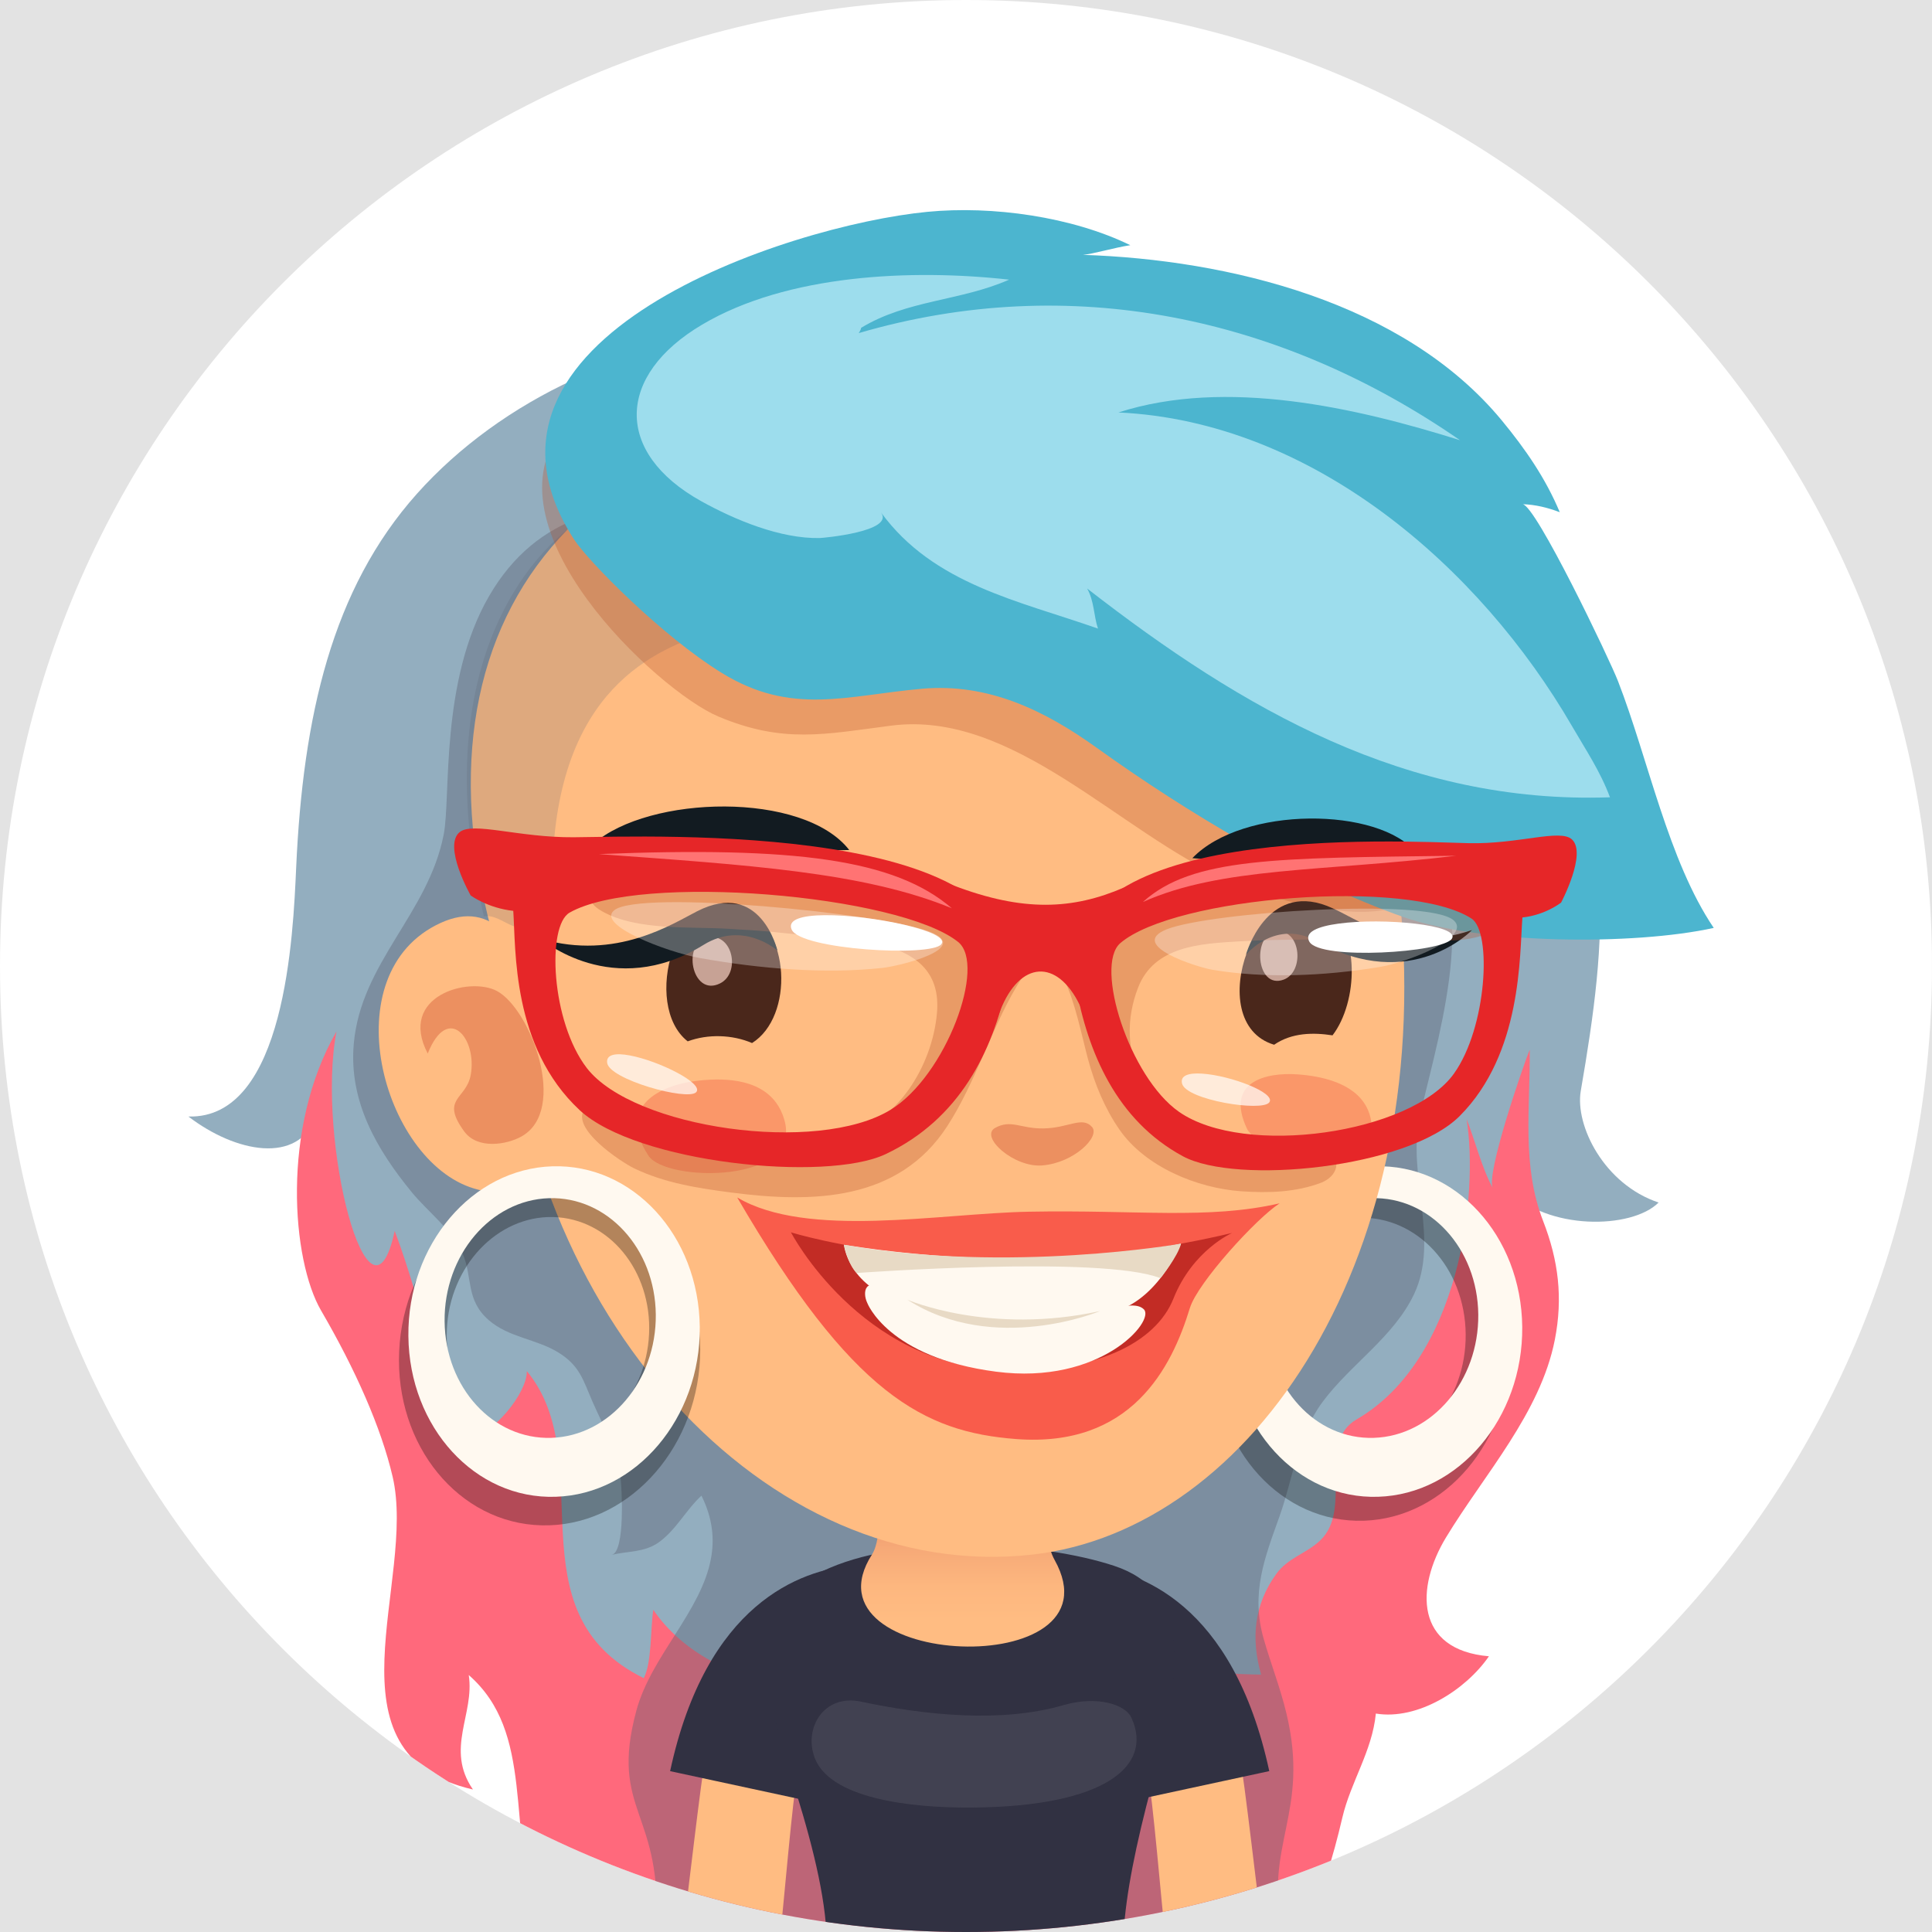
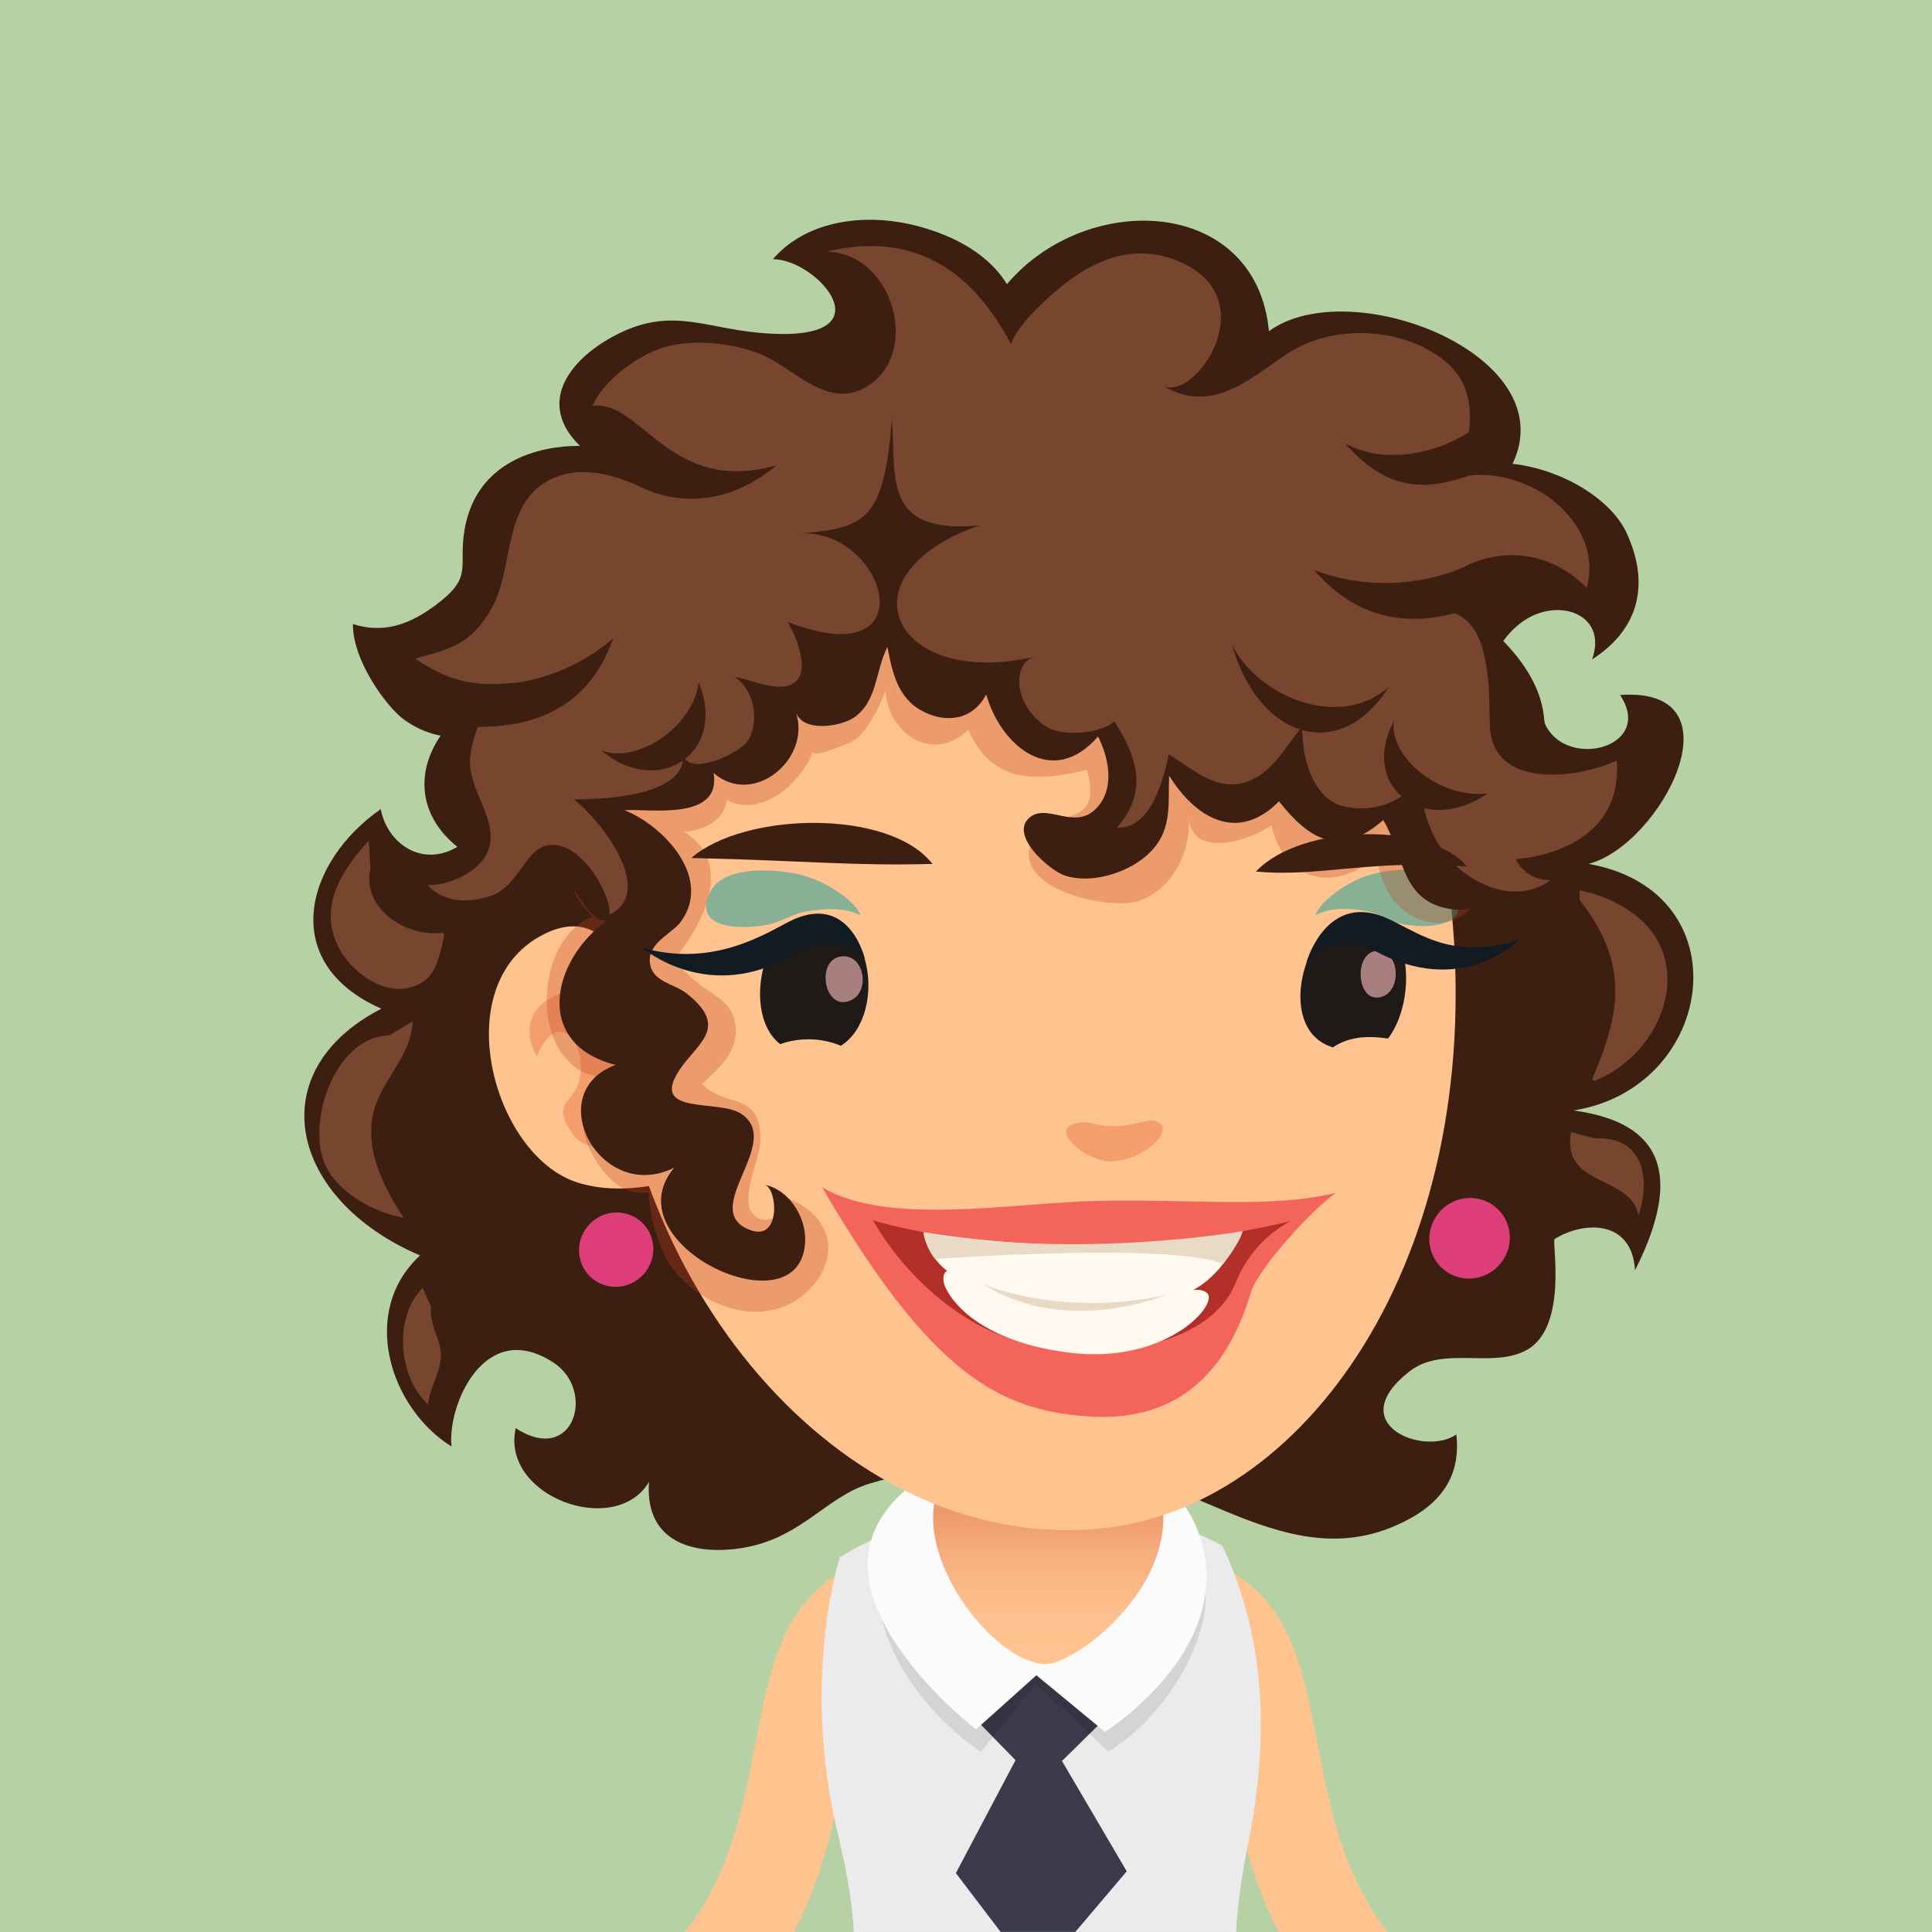
<svg xmlns="http://www.w3.org/2000/svg" width="100%" height="100%" viewBox="0 0 66 66" version="1.1" xml:space="preserve" style="fill-rule:evenodd;clip-rule:evenodd;stroke-linejoin:round;stroke-miterlimit:2;">
-   <g transform="matrix(1,0,0,1,-94,-14)">
-     <g id="avatars">
-       <rect x="0" y="0" width="1000" height="765" style="fill:rgb(227,227,227);" />
-       <g transform="matrix(1,0,0,1,0.21,0.393)">
-         <clipPath id="_clip1">
-           <circle cx="126.79" cy="46.607" r="33" />
-         </clipPath>
-         <g clip-path="url(#_clip1)">
-           <rect x="93.789" y="13.607" width="65.999" height="66" style="fill:white;" />
+   <g transform="matrix(1,0,0,1,-467,-312)">
+     <g transform="matrix(1,0,0,1,0,-0.18)">
+       <rect x="467" y="312.18" width="66" height="66" style="fill:rgb(182,210,165);" />
+     </g>
+     <g transform="matrix(1,0,0,1,0,-0.18)">
+       <g>
+         <g>
+           <path d="M497.338,368.605L495.912,365.797C493.724,366.908 493.277,369.256 492.806,371.742C492.407,373.841 491.956,376.18 490.411,378.18L494.127,378.18C495.159,376.169 495.562,374.11 495.9,372.331C496.29,370.276 496.568,368.997 497.338,368.605Z" style="fill:rgb(255,195,143);fill-rule:nonzero;" />
+         </g>
+       </g>
+       <g>
+         <g>
+           <path d="M508.896,365.797L507.47,368.605C508.24,368.997 508.518,370.276 508.908,372.331C509.246,374.11 509.649,376.169 510.681,378.18L514.396,378.18C512.852,376.18 512.402,373.841 512.002,371.742C511.531,369.256 511.085,366.908 508.896,365.797Z" style="fill:rgb(255,195,143);fill-rule:nonzero;" />
+         </g>
+       </g>
+       <g>
+         <path d="M509.65,375.087C510.645,370.105 509.68,367.006 508.763,364.989C504.804,362.785 498.315,363.613 495.685,365.388C495.079,367.461 494.709,371.026 495.609,374.766C495.971,376.271 496.131,377.336 496.166,378.179L509.23,378.179C509.26,377.413 509.381,376.439 509.65,375.087Z" style="fill:rgb(235,235,235);fill-rule:nonzero;" />
+         <path d="M503.279,372.338L504.881,370.759C504.881,370.759 504.468,369.413 502.64,369.299C500.594,369.17 500.064,370.642 500.064,370.642L501.692,372.31L499.654,376.169L501.185,378.179L503.733,378.179L505.491,376.107L503.279,372.338Z" style="fill:rgb(58,58,74);fill-rule:nonzero;" />
+         <path d="M497.105,367.455C497.872,370.376 500.509,372.029 500.509,372.029L502.389,369.691L504.856,372.013C506.539,371.027 508.166,368.674 508.193,366.707C508.212,365.294 496.341,364.533 497.105,367.455Z" style="fill-opacity:0.1;fill-rule:nonzero;" />
+         <path d="M497.136,363.981C495.036,367.197 500.343,371.258 500.343,371.258L502.405,369.41L504.747,371.343C504.747,371.343 509.552,368.337 507.85,364.305C506.315,360.678 499.252,360.744 497.136,363.981Z" style="fill:rgb(251,251,251);fill-rule:nonzero;" />
+         <path d="M501.137,360.147C499.835,360.53 498.97,362.193 498.88,363.905C498.767,366.072 501.095,368.971 502.711,369.029C503.93,369.059 509.102,365.02 505.468,361.09C504.424,359.96 502.385,359.778 501.137,360.147Z" style="fill:url(#_Linear1);fill-rule:nonzero;" />
+       </g>
+       <g>
+         <path d="M521.273,341.692C523.752,341.03 526.562,335.625 522.344,335.922C523.482,337.63 520.784,338.416 519.901,337.126C519.822,337.011 519.765,336.905 519.757,336.805C519.611,334.679 517.422,333.212 515.754,331.899C513.317,329.979 510.128,328.409 507.017,327.694C501.534,326.436 494.981,326.744 490.623,330.367C488.87,331.824 487.332,334.88 484.902,335.456C481.916,336.164 480.259,339.2 482.624,341.11C481.395,341.838 480.217,340.965 480.008,339.821C477.433,341.607 476.469,345.07 480.028,346.639C475.861,348.787 476.897,353.165 481.349,355.068C479.26,357.003 480.329,360.293 482.426,361.595C482.264,360.227 483.543,357.172 485.914,358.732C487.368,359.691 486.599,362.257 484.618,360.969C484.094,363.295 488.019,364.738 489.171,362.805C489.039,364.547 490.235,365.223 491.847,365.119C494.248,364.964 495.09,363.354 496.702,362.863C498.712,362.25 501.177,362.187 503.27,362.152C507.25,362.087 510.68,366.018 514.645,364.311C516.174,363.655 516.916,362.674 516.751,361.184C515.667,361.945 512.836,360.839 515.148,359.031C516.304,358.127 518.014,358.964 519.187,358.279C520.57,357.471 520.008,354.57 520.107,354.508C521.104,353.885 522.753,353.837 522.854,355.575C524.901,351.537 522.955,350.419 520.756,350.115C525.624,349.344 526.572,342.642 521.273,341.692Z" style="fill:rgb(61,31,18);fill-rule:nonzero;" />
+         <path d="M517.186,353.105C516.426,353.126 515.819,353.76 515.827,354.52C515.834,355.279 516.459,355.879 517.218,355.857C517.978,355.836 518.587,355.202 518.579,354.442C518.569,353.683 517.946,353.085 517.186,353.105Z" style="fill:rgb(222,62,120);fill-rule:nonzero;" />
+         <path d="M501.666,327.25C493.576,327.989 487.287,334.875 487.783,345.761C488.279,356.651 496.181,365.33 504.742,364.379C511.837,363.59 517.881,354.75 516.54,342.825C515.341,332.147 509.753,326.508 501.666,327.25Z" style="fill:rgb(255,195,143);fill-rule:nonzero;" />
+         <path d="M513.987,342.014C513.117,342.204 512.088,342.958 511.941,343.446C512.448,343.166 513.098,343.203 513.661,343.3C514.09,343.373 514.468,343.657 514.899,343.745C515.733,343.914 517.318,343.876 516.715,342.597C516.348,341.812 515.037,341.784 513.987,342.014Z" style="fill:rgb(19,158,155);fill-opacity:0.5;fill-rule:nonzero;" />
+         <path d="M485.697,344.039C482.178,345.647 483.814,351.694 486.761,352.587C487.707,352.874 488.699,352.808 489.648,352.61C489.667,352.573 489.683,352.536 489.702,352.497C490.1,351.636 489.2,347.588 488.955,346.762C488.335,344.677 487.386,343.267 485.697,344.039Z" style="fill:rgb(255,195,143);fill-rule:nonzero;" />
+         <path d="M487.704,346.151C486.76,345.645 484.306,346.311 485.338,348.287C486.03,346.553 487.037,347.776 486.808,349.022C486.654,349.859 485.755,349.816 486.59,350.952C487.041,351.565 488.03,351.407 488.539,351.122C490.156,350.22 488.853,346.769 487.704,346.151Z" style="fill:rgb(217,76,24);fill-opacity:0.3;fill-rule:nonzero;" />
+         <path d="M498.661,331.489C496.445,331.902 494.326,332.604 492.489,333.535C489.61,334.994 489.425,336.502 488.025,339.249C487.32,340.637 485.607,342.034 487.249,343.491C485.596,344.12 485.216,346.964 486.256,348.249C486.544,348.607 486.88,348.862 487.339,348.935C486.962,349.643 486.753,350.58 487.114,351.371C487.524,352.273 488.244,353.074 489.152,352.906C489.179,353.627 489.504,354.903 489.967,355.499C491.116,356.97 493.172,357.516 494.468,356.396C495.716,355.321 495.556,353.798 493.968,353.14C493.823,353.598 493.279,354.092 492.794,353.724C492.182,353.261 492.992,351.724 492.978,351.102C492.942,349.442 491.918,350.084 490.975,349.216C491.461,348.754 492.15,348.211 492.133,347.397C492.113,346.384 491.413,346.248 490.802,345.73C489.78,344.864 490.091,345.017 490.644,344.097C491.325,342.961 491.755,341.474 490.377,340.598C491.046,340.533 491.727,340.232 491.834,339.512C493.017,340.141 494.404,338.895 494.783,337.83C494.667,338.156 496.091,337.537 496.18,337.472C496.666,337.112 497.046,336.328 497.249,335.784C497.351,337.271 498.887,338.273 500.084,337.107C500.855,338.949 502.417,338.895 504.13,338.476C504.724,340.593 502.926,339.72 502.321,340.777C501.313,342.535 504.936,343.303 505.911,342.956C507.048,342.552 507.673,341.311 507.614,340.15C507.751,341.53 509.726,340.888 510.436,340.372C510.853,342.307 512.647,342.71 514.053,341.396C514.299,344.585 518.466,344.538 517.635,340.819C515.719,332.235 506.577,330.015 498.661,331.489Z" style="fill:rgb(191,60,27);fill-opacity:0.3;fill-rule:nonzero;" />
+         <path d="M518.672,328.024C520.448,324.312 513.129,321.474 510.349,323.493C509.914,318.919 504.153,318.649 501.398,321.887C500.384,320.234 498.094,319.833 497.748,319.774C496.173,319.508 494.434,319.831 493.403,321.036C494.938,321.018 497.536,323.977 492.915,323.547C490.999,323.369 489.862,322.639 487.948,323.672C486.397,324.51 485.346,325.981 486.812,327.413C486.795,327.426 483.382,327.215 482.866,330.299C482.655,331.568 483.175,331.881 481.909,332.831C481.057,333.471 480.166,333.85 479.057,333.5C479.044,334.746 480.207,336.333 480.801,336.761C481.992,337.619 483.299,337.485 484.574,336.866C484.447,337.647 486.778,344.284 487.806,343.579C486.115,344.737 485.39,347.075 487.058,348.154C487.322,348.322 487.643,348.462 488.03,348.559C485.469,349.505 487.501,353.322 490.032,352.071C487.838,354.681 494.367,357.735 494.506,354.595C494.542,353.756 493.962,352.826 493.121,352.652C493.551,352.742 493.716,354.662 492.571,354.178C490.881,353.468 493.829,351.157 492.287,350.209C491.53,349.745 489.308,350.255 490.134,348.855C490.719,347.859 491.988,347.341 490.472,346.129C490.021,345.769 489.239,345.726 489.197,345.025C489.159,344.368 489.968,344.074 490.272,343.65C491.332,342.16 489.686,340.4 488.335,339.856C489.203,339.807 491.658,340.231 491.377,338.585C492.737,339.771 494.731,338.102 494.186,336.503C494.432,337.228 495.737,336.991 496.169,336.695C496.977,336.148 496.902,335.081 497.316,334.282C497.482,335.152 497.667,336.022 498.5,336.467C499.334,336.914 500.243,336.765 500.689,335.904C501.201,337.683 502.955,339.128 504.51,337.341C504.859,338.022 505.066,338.992 504.57,339.655C503.824,340.656 502.837,339.609 502.206,340.082C501.415,340.673 502.856,341.925 503.386,342.094C504.415,342.419 505.889,341.901 506.518,341.028C507.03,340.316 506.9,339.497 506.941,338.679C507.805,340.077 509.253,341.015 510.691,339.555C511.732,340.869 512.762,341.496 514.254,340.195C514.97,341.384 514.846,342.985 516.566,343.235C518.564,343.524 518.449,341.211 518.091,339.876C517.64,338.198 517.025,334.925 518.962,333.453C520.164,332.54 521.945,333.127 521.389,334.707C523.13,333.585 523.309,331.963 522.551,330.352C522.041,329.28 520.457,328.232 518.672,328.024Z" style="fill:rgb(61,31,18);fill-rule:nonzero;" />
+         <path d="M488.034,353.601C487.334,353.619 486.772,354.204 486.78,354.906C486.789,355.608 487.363,356.159 488.062,356.14C488.765,356.12 489.326,355.535 489.318,354.835C489.31,354.133 488.736,353.582 488.034,353.601Z" style="fill:rgb(222,62,120);fill-rule:nonzero;" />
+         <path d="M497.467,326.454C497.468,326.465 497.468,326.475 497.469,326.486C497.47,326.475 497.471,326.466 497.472,326.455C497.476,326.388 497.467,326.388 497.467,326.454Z" style="fill:rgb(120,69,47);fill-rule:nonzero;" />
+         <path d="M517.899,336.999C517.86,336.067 517.916,335.515 517.696,334.536C517.405,333.248 516.66,332.907 515.462,332.953C516.869,330.865 519.514,330.518 521.203,332.265C521.847,329.959 519.036,327.915 516.765,328.506C517.242,327.168 517.636,325.516 516.315,324.476C514.896,323.362 512.626,323.262 511.122,324.176C509.874,324.935 508.48,326.441 506.704,325.34C507.759,325.993 510.288,322.402 507.293,321.117C505.428,320.315 503.81,321.364 502.545,322.603C502.149,322.991 501.747,323.42 501.533,323.926C500.258,321.513 498.311,320.04 495.232,320.775C497.571,320.814 498.546,324.454 496.441,325.477C495.216,326.071 494.089,324.774 493.099,324.329C492.177,323.912 490.765,323.749 489.767,324.019C488.831,324.272 487.611,325.166 487.244,326.044C488.917,325.828 489.872,329.11 493.527,328.076C491.986,329.363 490.313,329.481 488.928,328.837C487.993,328.4 486.783,328.02 485.715,328.606C484.163,329.456 484.557,331.627 483.79,332.969C483.099,334.178 482.442,334.323 481.183,334.684C482.521,335.556 483.279,335.641 484.914,335.478C483.809,335.588 483.162,337.143 483.067,337.994C482.944,339.105 483.904,339.975 483.742,341.003C483.604,341.872 482.417,342.443 481.606,342.415C482.155,343.024 483.021,343.04 483.773,342.781C484.712,342.458 484.916,341.228 485.688,341.059C486.748,340.829 487.848,342.605 487.829,343.419C489.419,342.651 487.538,340.2 486.602,339.487C487.647,339.495 490.52,339.368 490.327,337.9C490.444,338.784 492.346,337.903 492.591,337.425C492.932,336.761 492.767,335.731 492.091,335.304C492.682,335.383 493.779,335.951 494.239,335.404C494.633,334.939 494.163,333.847 493.907,333.428C498.687,335.272 497.324,330.329 494.394,330.399C496.609,330.219 497.202,329.884 497.467,326.488C497.466,326.477 497.466,326.467 497.465,326.456C497.465,326.39 497.474,326.39 497.47,326.457C497.469,326.468 497.468,326.477 497.467,326.488C497.626,328.46 497.106,330.441 500.45,330.129C495.617,331.836 497.533,335.74 502.353,334.611C501.62,334.783 501.567,336.164 502.664,336.953C503.339,337.44 504.789,337.165 505.06,336.813C505.916,338.129 506.182,339.288 505.159,340.452C506.319,340.515 506.753,338.79 506.927,337.948C507.801,338.476 508.595,339.285 509.684,338.853C510.508,338.526 510.948,337.633 511.481,337.007C511.492,338.458 512.041,339.539 512.921,339.73C513.977,339.958 514.808,339.591 515.576,338.799C515.496,340.017 516.058,341.098 516.707,341.726C517.318,342.321 518.727,343.129 519.968,342.248C519.434,342.248 519.003,341.985 518.779,341.533C520.816,341.335 522.406,340.256 522.227,338.165C520.835,338.798 517.994,339.128 517.899,336.999Z" style="fill:rgb(120,69,47);fill-rule:nonzero;" />
+         <path d="M509.077,334.18C509.993,337.421 512.777,338.292 514.441,335.643C512.704,337.196 509.862,335.878 509.077,334.18Z" style="fill:rgb(61,31,18);fill-rule:nonzero;" />
+         <path d="M487.542,337.816C489.51,339.472 491.856,337.886 490.87,335.497C490.651,337.054 488.75,338.279 487.542,337.816Z" style="fill:rgb(61,31,18);fill-rule:nonzero;" />
+         <path d="M514.618,336.813C513.422,339.035 515.629,340.793 517.818,339.286C516.176,339.477 514.447,338.039 514.618,336.813Z" style="fill:rgb(61,31,18);fill-rule:nonzero;" />
+         <path d="M511.899,331.659C513.375,333.368 515.26,333.731 517.453,332.877L517.367,331.39C516.016,332.08 513.948,332.429 511.899,331.659Z" style="fill:rgb(61,31,18);fill-rule:nonzero;" />
+         <path d="M512.949,327.323C514.424,329.031 515.792,328.911 517.183,328.427L517.431,326.745C516.453,327.569 514.414,328.148 512.949,327.323Z" style="fill:rgb(61,31,18);fill-rule:nonzero;" />
+         <path d="M482.767,335.548L483.224,337.007C485.593,337.059 487.216,336.079 487.948,333.984C486.325,335.397 484.289,335.733 482.767,335.548Z" style="fill:rgb(61,31,18);fill-rule:nonzero;" />
+         <path d="M479.655,341.854L479.597,340.896C478.59,342 477.863,343.243 478.6,344.603C479.081,345.494 480.423,346.447 481.505,345.683C481.941,345.374 482.081,344.569 482.177,344.103C482.157,344.085 482.136,344.067 482.118,344.049C480.778,344.195 479.352,343.155 479.655,341.854Z" style="fill:rgb(120,69,47);fill-rule:nonzero;" />
+         <path d="M481.093,347.074L480.289,347.554C478.353,347.596 477.373,350.794 478.207,352.166C478.719,353.005 479.781,353.594 480.785,353.78C480.088,352.704 479.435,351.42 479.769,350.133C480.053,349.046 481.063,348.246 481.093,347.074Z" style="fill:rgb(120,69,47);fill-rule:nonzero;" />
+         <path d="M522.688,343.313C522.176,342.962 521.587,342.716 520.962,342.601L520.962,342.921C522.679,345.126 522.356,346.793 521.388,349.047C521.391,349.047 521.476,349.128 521.477,349.106C523.875,348.127 525.021,344.908 522.688,343.313Z" style="fill:rgb(120,69,47);fill-rule:nonzero;" />
+         <path d="M521.479,351.07L520.673,350.856C520.32,352.738 522.691,352.298 522.972,353.684C523.382,352.529 523.184,350.98 521.479,351.07Z" style="fill:rgb(120,69,47);fill-rule:nonzero;" />
+         <path d="M481.438,356.183C480.454,357.143 480.585,359.224 481.627,360.161C481.671,359.557 482.063,359.085 482.063,358.472C482.061,357.904 481.652,357.459 481.726,356.822L481.438,356.183Z" style="fill:rgb(120,69,47);fill-rule:nonzero;" />
+       </g>
+       <g>
+         <path d="M509.902,341.953C512.064,342.157 513.872,341.517 517.116,341.787C515.926,340.295 511.522,340.264 509.902,341.953Z" style="fill:rgb(61,31,18);fill-rule:nonzero;" />
+         <path d="M505.097,350.657C504.361,350.666 504.067,350.356 503.552,350.639C503.038,350.922 504.157,351.924 505.068,351.847C506.098,351.763 506.944,350.915 506.672,350.609C506.353,350.251 505.915,350.648 505.097,350.657Z" style="fill:rgb(217,76,24);fill-opacity:0.3;fill-rule:nonzero;" />
+         <path d="M490.617,341.49C494.672,341.585 496.04,341.764 498.854,341.693C497.376,339.793 492.407,339.922 490.617,341.49Z" style="fill:rgb(61,31,18);fill-rule:nonzero;" />
+         <g>
+           <g opacity="0.8">
+             <path d="M504.521,353.204C501.621,353.261 497.355,354.083 495.087,352.744C498.808,359.136 501.14,360.334 504.111,360.562C507.835,360.846 509.144,358.264 509.735,356.323C509.986,355.501 511.902,353.405 512.639,352.934C510.311,353.467 508.028,353.137 504.521,353.204Z" style="fill:rgb(240,77,77);fill-rule:nonzero;" />
+           </g>
+           <path d="M496.827,353.871C496.827,353.871 499.057,358.167 503.693,358.328C506.663,358.43 508.632,357.454 509.206,356.017C509.831,354.446 511.105,353.892 511.105,353.892C502.987,355.822 496.827,353.871 496.827,353.871Z" style="fill:rgb(179,47,41);fill-rule:nonzero;" />
+           <path d="M498.545,354.274C498.545,354.274 498.666,355.567 500.308,356.088C502.415,356.757 504.694,356.828 507.052,356.484C508.641,356.254 509.449,354.239 509.449,354.239C509.449,354.239 504.902,355.29 498.545,354.274Z" style="fill:rgb(255,249,240);fill-rule:nonzero;" />
+           <path d="M504.898,356.623C502.774,356.674 501.014,356.502 499.963,355.782C499.213,355.27 499.137,355.808 499.294,356.148C499.294,356.148 499.954,357.925 503.468,358.382C506.846,358.822 508.629,356.735 508.247,356.364C507.867,355.992 506.864,356.576 504.898,356.623Z" style="fill:rgb(255,249,240);fill-rule:nonzero;" />
+           <path d="M498.545,354.274C498.545,354.274 498.654,354.876 498.952,355.19C498.952,355.19 506.895,354.607 508.783,355.356C508.783,355.356 509.351,354.65 509.449,354.239C509.449,354.239 503.889,355.215 498.545,354.274Z" style="fill:rgb(232,218,197);fill-rule:nonzero;" />
+           <path d="M500.592,356.051C503.409,357.855 506.839,356.417 506.839,356.417C503.244,357.208 500.592,356.051 500.592,356.051Z" style="fill:rgb(232,218,197);fill-rule:nonzero;" />
        </g>
        <g>
-           <clipPath id="_clip2">
-             <circle cx="126.79" cy="46.607" r="33" />
-           </clipPath>
-           <g clip-path="url(#_clip2)">
-             <g>
-               <path d="M146.014,37.491C145.736,37.152 144.718,36.589 144.47,36.227C139.39,28.815 128.394,25.102 119.792,25.102C115.496,25.102 110.908,27.253 108.032,30.476C105.128,33.728 104.139,38.086 103.907,43.255C103.806,45.507 103.545,51.843 100.226,51.749C101.845,52.988 103.97,53.395 104.589,51.753C104.589,60.163 114.677,73.805 118.406,76.044C120.947,77.568 123.875,78.126 126.815,77.854C132.059,77.373 137.447,74.112 140.084,68.315C141.164,65.94 142.192,63.539 143.094,61.089C143.901,58.894 144.053,56.203 145.336,54.258C146.621,55.635 149.525,55.614 150.451,54.687C148.586,54.066 147.588,52.053 147.792,50.872C148.699,45.621 149.118,41.273 146.014,37.491Z" style="fill:rgb(147,174,191);fill-rule:nonzero;" />
-               <path d="M105.285,48.843C103.382,52.146 103.762,56.667 104.759,58.378C105.936,60.399 106.812,62.38 107.203,64.054C108.033,67.614 104.713,73.536 109.946,74.739C108.99,73.348 110.011,72.166 109.803,70.828C112.055,72.801 111.118,75.96 112.144,79.609L138.331,79.608C138.935,78.364 139.333,77.045 139.645,75.705C139.931,74.481 140.666,73.429 140.791,72.145C142.224,72.38 143.864,71.336 144.654,70.188C142.121,69.971 142.147,67.844 143.19,66.125C144.484,63.988 146.413,61.881 146.906,59.372C147.186,57.942 147.03,56.669 146.506,55.32C145.766,53.409 146.067,51.464 146.047,49.466C145.818,50.024 144.539,53.741 144.787,54.196C144.406,53.497 144.178,52.557 143.891,51.838C144.305,54.416 143.667,60.05 140.129,62.099C138.757,62.893 140.024,65.155 138.889,66.232C138.427,66.673 137.788,66.823 137.393,67.37C136.616,68.44 136.528,69.595 136.87,70.814C134.911,70.788 134.031,70.517 133.483,70.866C132.413,71.551 130.714,71.03 129.596,70.839C126.268,70.274 123.682,70.764 120.471,70.968C119.021,71.06 117.071,70.041 116.108,68.599C116.006,69.27 116.062,70.384 115.783,70.935C111.206,68.687 114.314,63.496 111.787,60.445C111.803,61.193 110.629,62.645 109.722,62.797C108.834,61.421 108.239,58.199 107.273,55.657C106.422,59.629 104.578,52.543 105.285,48.843Z" style="fill:rgb(255,105,124);fill-rule:nonzero;" />
-               <path d="M118.079,66.843C118.201,66.177 118.136,65.473 117.753,64.701C117.229,65.181 116.88,65.885 116.28,66.306C115.796,66.643 115.236,66.591 114.689,66.724C115.154,66.61 115.032,64.412 114.988,64.082C114.858,63.098 114.412,62.363 114.024,61.475C113.706,60.744 113.596,60.261 112.861,59.808C112.112,59.347 111.17,59.3 110.486,58.704C109.684,58.006 109.948,57.244 109.585,56.409C109.257,55.648 108.384,54.98 107.857,54.336C106.66,52.874 105.707,51.238 105.874,49.279C106.114,46.492 108.423,44.82 108.948,42.112C109.198,40.825 108.812,36.879 110.498,33.969C113.782,28.305 121.369,31.811 124.787,34.226C127.467,36.118 129.752,38.71 132.663,40.255C134.179,41.059 136.265,41.768 137.99,41.87C139.536,41.962 141.14,41.385 142.448,42.624C144.44,44.507 142.761,49.539 142.28,51.822C141.867,53.786 142.972,55.97 142.097,57.816C141.403,59.284 139.926,60.212 138.971,61.499C138.112,62.658 137.973,64.079 137.502,65.402C136.996,66.823 136.511,68.021 136.959,69.591C137.212,70.474 137.523,71.248 137.738,72.147C138.551,75.548 136.948,76.617 137.606,79.606L116.194,79.605C116.482,75.466 114.582,75.533 115.532,72.033C116.038,70.177 117.748,68.649 118.079,66.843Z" style="fill:rgb(91,97,114);fill-opacity:0.4;fill-rule:nonzero;" />
-             </g>
-             <g>
-               <path d="M136.923,79.607C136.796,78.86 136.302,74.327 136.12,73.486L132.994,74.16C133.165,74.953 133.48,78.755 133.581,79.607L136.923,79.607Z" style="fill:rgb(255,188,130);fill-rule:nonzero;" />
-               <g>
-                 <path d="M131.467,75.337C131.074,73.516 130.515,72.882 130.365,72.868L130.891,67.077C132.698,67.242 135.912,68.373 137.15,74.111L131.467,75.337Z" style="fill:rgb(49,49,66);fill-rule:nonzero;" />
-               </g>
-               <g>
-                 <path d="M117.112,79.607C117.24,78.86 117.734,74.327 117.916,73.486L121.042,74.16C120.871,74.953 120.555,78.755 120.455,79.607L117.112,79.607Z" style="fill:rgb(255,188,130);fill-rule:nonzero;" />
-               </g>
-               <g>
-                 <path d="M122.365,75.337L116.682,74.112C117.918,68.374 121.134,67.243 122.94,67.078L123.466,72.869C123.318,72.882 122.758,73.516 122.365,75.337Z" style="fill:rgb(49,49,66);fill-rule:nonzero;" />
-               </g>
-               <path d="M132.175,79.607C132.26,78.301 132.574,76.685 133.157,74.511C134.253,70.411 134.376,67.928 131.841,67.095C129.378,66.285 124.837,66.013 122.137,67.168C119.984,68.089 119.295,69.581 120.764,74.128C121.411,76.134 121.927,78.031 122.023,79.607L132.175,79.607Z" style="fill:rgb(49,49,66);fill-rule:nonzero;" />
-               <path d="M129.818,66.899C129.292,65.956 129.761,64.459 129.852,62.86C130.061,59.235 123.799,59.1 123.806,63.056C123.808,64.809 123.941,66.144 123.577,66.713C121.071,70.632 132.159,71.101 129.818,66.899Z" style="fill:url(#_Linear3);fill-rule:nonzero;" />
-               <path d="M121.626,73.667C122.144,75.013 124.761,75.377 127.038,75.355C131.531,75.315 133.208,73.935 132.436,72.278C132.23,71.833 131.266,71.525 130.12,71.857C127.989,72.476 125.387,72.201 123.194,71.736C121.933,71.469 121.232,72.652 121.626,73.667Z" style="fill:rgb(83,83,97);fill-opacity:0.5;fill-rule:nonzero;" />
-             </g>
-             <g>
-               <path d="M135.278,59.996C135.31,63.16 137.594,65.647 140.377,65.557C143.164,65.469 145.393,62.835 145.362,59.674C145.331,56.519 143.049,54.03 140.261,54.116C137.479,54.205 135.245,56.84 135.278,59.996ZM136.645,59.415C136.621,57.157 138.221,55.269 140.21,55.207C142.205,55.144 143.838,56.924 143.86,59.184C143.881,61.444 142.287,63.33 140.293,63.392C138.303,63.458 136.669,61.676 136.645,59.415Z" style="fill-opacity:0.3;fill-rule:nonzero;" />
-               <path d="M135.839,59.252C135.87,62.374 138.125,64.832 140.871,64.739C143.622,64.653 145.822,62.054 145.792,58.935C145.761,55.818 143.509,53.363 140.757,53.45C138.012,53.535 135.805,56.139 135.839,59.252ZM137.075,58.745C137.052,56.488 138.649,54.602 140.639,54.539C142.635,54.477 144.268,56.258 144.29,58.515C144.311,60.776 142.718,62.662 140.723,62.726C138.732,62.791 137.099,61.008 137.075,58.745Z" style="fill:rgb(255,249,240);fill-rule:nonzero;" />
-               <path d="M141.564,43.851C140.292,32.521 134.401,27.264 125.783,27.325C112.837,27.418 107.228,35.643 111.056,46.966C111.582,58.518 119.965,67.725 129.047,66.716C136.575,65.879 142.987,56.5 141.564,43.851Z" style="fill:rgb(255,188,130);fill-rule:nonzero;" />
-               <path d="M110.319,44.911C111.003,44.807 111.357,45.749 112.708,45.172C112.222,38.115 115.312,36.152 117.622,35.34C119.299,34.751 117.655,34.167 116.399,32.851C115.44,31.848 114.331,30.746 113.076,31.778C111.94,32.713 108.346,36.412 110.319,44.911Z" style="fill:rgb(91,97,114);fill-opacity:0.2;fill-rule:nonzero;" />
-               <path d="M109.973,54.205C110.977,54.51 112.027,54.439 113.036,54.23C113.055,54.189 113.072,54.151 113.093,54.111C113.516,53.198 112.561,48.903 112.301,48.026C111.643,45.815 110.636,44.316 108.844,45.135C105.11,46.842 106.845,53.257 109.973,54.205Z" style="fill:rgb(255,188,130);fill-rule:nonzero;" />
-               <path d="M111.602,52.432C113.218,51.531 111.917,48.08 110.768,47.462C109.824,46.953 107.368,47.621 108.402,49.597C109.094,47.865 110.1,49.087 109.87,50.332C109.717,51.17 108.818,51.127 109.653,52.264C110.104,52.875 111.091,52.716 111.602,52.432Z" style="fill:rgb(209,79,46);fill-opacity:0.4;fill-rule:nonzero;" />
-               <path d="M122.942,29.902C123.787,30.052 124.564,30.215 125.204,30.342C132.502,31.778 140.833,33.24 142.728,41.721C143.736,46.239 137.926,44.644 135.719,43.669C132.02,42.037 128.406,37.856 124.236,38.396C121.963,38.689 120.553,39.016 118.336,38.087C116.257,37.216 110.191,31.569 113.072,28.172C114.757,26.189 120.001,29.378 122.942,29.902Z" style="fill:rgb(181,77,38);fill-opacity:0.3;fill-rule:nonzero;" />
-               <path d="M118.447,36.595C120.834,38.067 122.714,37.364 125.282,37.136C127.553,36.934 129.477,37.875 131.267,39.16C134.28,41.324 138.21,43.7 141.736,44.935C144.388,45.864 149.596,45.908 152.334,45.306C150.778,43.004 150.1,39.545 149.064,36.877C148.78,36.14 146.248,30.844 145.802,30.831C146.24,30.844 146.663,30.948 147.074,31.105C146.587,29.942 145.901,28.949 145.094,27.97C141.742,23.911 135.735,22.476 130.786,22.313C131.12,22.286 131.877,22.062 132.403,21.983C130.416,21.013 127.7,20.627 125.465,20.844C120.706,21.308 108.961,25.149 113.403,32.039C113.871,32.763 116.38,35.322 118.447,36.595Z" style="fill:rgb(76,181,207);fill-rule:nonzero;" />
-               <path d="M107.426,59.77C107.28,62.989 109.464,65.651 112.3,65.715C115.14,65.782 117.558,63.227 117.705,60.01C117.85,56.797 115.668,54.137 112.825,54.067C109.99,54 107.568,56.556 107.426,59.77ZM109.056,59.016C109.152,56.856 110.78,55.138 112.685,55.183C114.596,55.23 116.062,57.015 115.963,59.177C115.864,61.339 114.24,63.056 112.331,63.01C110.426,62.967 108.957,61.179 109.056,59.016Z" style="fill-opacity:0.3;fill-rule:nonzero;" />
-               <path d="M107.741,59.252C107.772,62.374 110.026,64.832 112.773,64.739C115.523,64.653 117.723,62.054 117.695,58.935C117.662,55.818 115.411,53.363 112.658,53.45C109.913,53.535 107.707,56.139 107.741,59.252ZM108.978,58.745C108.954,56.488 110.552,54.602 112.543,54.539C114.538,54.477 116.171,56.258 116.193,58.515C116.215,60.776 114.62,62.662 112.625,62.726C110.635,62.791 109,61.008 108.978,58.745Z" style="fill:rgb(255,249,240);fill-rule:nonzero;" />
-               <path d="M128.264,23.16C126.612,23.892 124.776,23.847 123.2,24.811C123.228,24.82 123.137,24.972 123.125,24.986C130.372,22.872 137.574,24.431 143.668,28.646C140.11,27.529 135.673,26.515 131.998,27.697C138.632,28.005 144.345,32.98 147.495,38.417C147.963,39.227 148.449,39.937 148.789,40.844C141.861,41.084 136.255,37.849 130.927,33.71C131.171,34.132 131.154,34.659 131.299,35.081C128.598,34.13 125.684,33.574 123.886,31.112C124.364,31.767 121.896,31.985 121.798,31.987C120.454,32.018 118.886,31.364 117.735,30.723C114.768,29.07 114.839,26.431 117.779,24.695C120.685,22.976 124.935,22.79 128.264,23.16Z" style="fill:rgb(157,221,237);fill-rule:nonzero;" />
-             </g>
-             <g>
-               <path d="M140.469,51.417C140.553,51.572 140.612,51.749 140.639,51.951C140.919,53.904 136.798,53.031 136.389,52.166C135.621,50.543 137.064,50.235 138.114,50.309C138.919,50.366 140.029,50.593 140.469,51.417Z" style="fill:rgb(250,151,105);fill-rule:nonzero;" />
-               <path d="M120.305,51.279C120.423,51.44 120.518,51.632 120.584,51.859C121.223,54.057 116.541,53.998 115.945,53.09C114.825,51.387 116.357,50.694 117.525,50.539C118.422,50.42 119.682,50.426 120.305,51.279Z" style="fill:rgb(250,151,105);fill-rule:nonzero;" />
-               <path d="M142.176,42.747C140.913,41.164 136.242,41.132 134.523,42.922C136.816,43.139 138.734,42.458 142.176,42.747Z" style="fill:rgb(18,27,33);fill-rule:nonzero;" />
-               <path d="M131.095,52.106C131.384,52.432 130.487,53.332 129.394,53.42C128.428,53.5 127.242,52.44 127.786,52.137C128.333,51.837 128.644,52.165 129.425,52.156C130.293,52.146 130.758,51.726 131.095,52.106Z" style="fill:rgb(209,79,46);fill-opacity:0.4;fill-rule:nonzero;" />
-               <path d="M114.063,42.431C115.96,40.767 121.232,40.629 122.802,42.645C119.816,42.723 118.364,42.532 114.063,42.431Z" style="fill:rgb(18,27,33);fill-rule:nonzero;" />
-               <g>
-                 <path d="M119.481,49.239C118.807,48.949 117.972,48.925 117.283,49.181C115.702,47.944 116.86,43.772 119.125,44.624C120.809,45.256 120.917,48.345 119.481,49.239Z" style="fill:rgb(74,39,27);fill-rule:nonzero;" />
-               </g>
-               <path d="M117.998,45.625C118.832,45.5 119.094,46.853 118.387,47.202C117.412,47.687 117.06,45.768 117.998,45.625Z" style="fill:rgb(199,162,149);fill-rule:nonzero;" />
-               <g>
-                 <path d="M139.058,44.665C140.276,45.444 140.179,47.846 139.311,48.976C138.66,48.876 137.925,48.878 137.316,49.297C134.786,48.534 136.783,43.215 139.058,44.665Z" style="fill:rgb(74,39,27);fill-rule:nonzero;" />
-               </g>
-               <path d="M137.444,45.419C138.241,45.402 138.347,46.806 137.646,47.071C136.676,47.435 136.548,45.444 137.444,45.419Z" style="fill:rgb(199,162,149);fill-rule:nonzero;" />
-               <path d="M144.077,45.379C144.077,45.379 142.003,47.562 138.784,45.766C137.364,44.976 136.353,46.223 136.353,46.223C136.353,46.223 137.038,43.753 139.119,44.552C140.238,44.984 141.525,46.236 144.077,45.379Z" style="fill:rgb(18,27,33);fill-rule:nonzero;" />
-               <path d="M112.274,45.68C112.274,45.68 114.721,47.805 117.823,45.886C119.182,45.042 120.348,46.079 120.348,46.079C120.348,46.079 119.78,43.63 117.607,44.736C116.774,45.159 114.842,46.429 112.274,45.68Z" style="fill:rgb(18,27,33);fill-rule:nonzero;" />
-               <g>
-                 <path d="M128.933,55.001C132.635,54.93 135.044,55.277 137.504,54.715C136.725,55.212 134.702,57.424 134.438,58.291C133.813,60.341 132.432,63.067 128.502,62.767C125.364,62.526 122.902,61.263 118.975,54.515C121.367,55.927 125.87,55.06 128.933,55.001Z" style="fill:rgb(247,52,52);fill-opacity:0.7;fill-rule:nonzero;" />
-                 <path d="M120.81,55.705C120.81,55.705 127.313,57.764 135.882,55.726C135.882,55.726 134.538,56.309 133.876,57.97C133.272,59.488 131.191,60.518 128.058,60.411C123.164,60.239 120.81,55.705 120.81,55.705Z" style="fill:rgb(194,44,37);fill-rule:nonzero;" />
-                 <path d="M122.621,56.131C122.621,56.131 122.75,57.494 124.483,58.043C126.707,58.751 129.115,58.826 131.603,58.463C133.281,58.219 134.134,56.092 134.134,56.092C134.134,56.092 129.334,57.203 122.621,56.131Z" style="fill:rgb(255,249,240);fill-rule:nonzero;" />
-                 <path d="M123.413,58.108C123.247,57.75 123.328,57.18 124.121,57.72C125.229,58.48 127.088,58.662 129.329,58.609C131.405,58.559 132.464,57.944 132.865,58.335C133.267,58.728 131.385,60.931 127.819,60.466C124.109,59.984 123.413,58.108 123.413,58.108Z" style="fill:rgb(255,249,240);fill-rule:nonzero;" />
-                 <path d="M123.052,57.095C123.052,57.095 131.439,56.482 133.431,57.272C133.431,57.272 134.031,56.528 134.135,56.092C134.135,56.092 128.265,57.124 122.621,56.131C122.621,56.131 122.738,56.764 123.052,57.095Z" style="fill:rgb(232,218,197);fill-rule:nonzero;" />
-                 <path d="M124.783,58.005C124.783,58.005 127.583,59.227 131.378,58.392C131.378,58.392 127.759,59.912 124.783,58.005Z" style="fill:rgb(232,218,197);fill-rule:nonzero;" />
-               </g>
-             </g>
-             <g>
-               <path d="M133.872,51.728C133.446,51.4 133.081,50.999 132.816,50.529C132.265,49.553 132.266,48.375 132.67,47.343C133.222,45.921 134.799,45.845 136.108,45.766C137.692,45.668 139.291,45.738 140.868,45.63C141.57,45.584 142.266,45.695 142.966,45.735C143.867,45.787 145.819,45.547 144.782,44.214C143.781,42.926 141.766,42.848 140.306,42.888C138.802,42.93 137.301,43.124 135.834,43.471C134.585,43.768 133.122,43.882 131.963,44.445C130.895,44.967 130.443,45.313 129.17,45.228C126.895,45.079 125.01,43.611 122.74,43.318C120.377,43.013 117.96,42.673 115.608,43.258C114.997,43.412 113.143,44.06 114.367,44.743C115.562,45.411 117.379,45.253 118.702,45.338C119.314,45.376 119.931,45.407 120.538,45.479C122.699,45.73 126.038,45.516 125.798,48.215C125.633,50.068 124.39,51.944 122.873,52.257C121.419,52.554 119.867,52.646 118.401,52.604C117.281,52.571 116.203,52.328 115.194,51.829C114.906,51.687 114.052,51.112 113.761,51.497C113.268,52.151 115.001,53.3 115.457,53.521C116.5,54.021 117.616,54.194 118.757,54.344C121.574,54.714 124.487,54.637 126.147,52.083C127.109,50.6 127.616,48.84 128.51,47.318C129.977,44.824 130.551,48.272 130.957,49.785C131.185,50.634 131.527,51.463 132.025,52.186C132.907,53.468 134.684,54.195 136.183,54.302C137.108,54.367 138.056,54.342 138.931,54.007C139.461,53.801 139.689,53.202 139.066,52.949C138.69,52.795 138.081,52.886 137.683,52.859C137.104,52.822 136.509,52.799 135.941,52.676C135.213,52.521 134.481,52.199 133.872,51.728Z" style="fill:rgb(181,77,38);fill-opacity:0.3;fill-rule:nonzero;" />
-               <g>
-                 <path d="M109.869,44.197C109.869,44.197 110.452,44.629 111.324,44.723C111.415,46.019 111.264,49.363 113.592,51.531C115.535,53.34 122.005,54.002 124.044,53.034C126.572,51.837 127.69,49.532 128.186,47.245C129.4,41.638 116.017,42.186 113.386,42.209C111.52,42.224 109.942,41.668 109.493,42.033C108.91,42.509 109.869,44.197 109.869,44.197ZM113.248,44.784C115.643,43.418 124.505,44.17 126.52,45.785C127.498,46.568 126.11,50.356 124.213,51.519C121.712,53.053 115.428,52.155 113.837,50.093C112.612,48.501 112.465,45.231 113.248,44.784Z" style="fill:rgb(230,38,40);fill-rule:nonzero;" />
-               </g>
-               <g>
-                 <path d="M147.49,42.283C147.089,41.912 145.656,42.45 143.97,42.411C141.594,42.355 129.515,41.645 130.535,47.266C130.952,49.56 131.931,51.878 134.197,53.105C136.026,54.097 141.88,53.514 143.657,51.73C145.79,49.591 145.698,46.244 145.798,44.949C146.587,44.866 147.119,44.441 147.119,44.441C147.119,44.441 148.01,42.764 147.49,42.283ZM143.456,50.287C141.991,52.332 136.306,53.153 134.066,51.588C132.369,50.402 131.167,46.599 132.06,45.827C133.902,44.237 141.917,43.593 144.06,44.987C144.762,45.444 144.586,48.713 143.456,50.287Z" style="fill:rgb(230,38,40);fill-rule:nonzero;" />
-               </g>
-               <path d="M133.637,45.357C135.104,44.765 142.614,44.266 143.459,45.055C144.063,45.618 141.899,46.481 140.897,46.645C138.993,46.956 136.97,47.036 135.193,46.733C134.682,46.645 132.309,45.897 133.637,45.357Z" style="fill:white;fill-opacity:0.3;fill-rule:nonzero;" />
-               <path d="M139.519,45.159C141.045,44.95 143.68,45.203 143.39,45.672C143.096,46.15 138.894,46.42 138.521,45.779C138.332,45.453 138.803,45.254 139.519,45.159Z" style="fill:white;fill-rule:nonzero;" />
-               <path d="M134.862,50.284C135.82,50.347 137.389,50.938 137.151,51.266C136.906,51.598 134.309,51.185 134.171,50.623C134.099,50.339 134.413,50.253 134.862,50.284Z" style="fill:white;fill-opacity:0.7;fill-rule:nonzero;" />
-               <path d="M115.299,49.661C116.291,49.843 117.861,50.625 117.57,50.921C117.27,51.22 114.606,50.487 114.531,49.914C114.492,49.622 114.832,49.574 115.299,49.661Z" style="fill:white;fill-opacity:0.7;fill-rule:nonzero;" />
-               <path d="M114.771,44.704C115.64,43.991 123.894,44.802 125.543,45.433C127.036,46.006 124.491,46.613 123.939,46.672C122.013,46.882 119.796,46.713 117.688,46.333C116.58,46.131 114.147,45.212 114.771,44.704Z" style="fill:white;fill-opacity:0.3;fill-rule:nonzero;" />
-               <path d="M121.96,44.871C123.583,44.856 126.31,45.437 125.944,45.867C125.574,46.306 121.142,46.047 120.835,45.365C120.679,45.016 121.198,44.878 121.96,44.871Z" style="fill:white;fill-rule:nonzero;" />
-               <path d="M126.363,43.856C128.749,44.765 130.435,44.681 132.18,43.929C133.927,43.177 132.164,44.568 131.826,44.944C131.488,45.321 131.451,49.54 130.676,47.942C129.901,46.346 128.63,46.424 127.96,48.128C127.289,49.832 127.669,46.957 127.481,46.009C127.291,45.059 124.562,43.168 126.363,43.856Z" style="fill:rgb(230,38,40);fill-rule:nonzero;" />
-               <path d="M126.307,44.636C124.362,42.959 120.957,42.52 114.246,42.784C119.275,43.154 123.293,43.392 126.307,44.636Z" style="fill:rgb(255,115,115);fill-rule:nonzero;" />
-               <path d="M132.832,44.421C134.521,42.896 137.386,42.919 143.534,42.841C138.957,43.387 135.521,43.219 132.832,44.421Z" style="fill:rgb(255,115,115);fill-rule:nonzero;" />
-             </g>
-           </g>
+           <path d="M495.388,343.554C493.254,342.752 492.161,346.685 493.652,347.851C494.303,347.609 495.09,347.633 495.725,347.906C497.078,347.063 496.977,344.152 495.388,343.554Z" style="fill:rgb(31,26,23);fill-rule:nonzero;" />
        </g>
+         <path d="M495.721,344.855C494.836,344.989 495.168,346.799 496.088,346.342C496.754,346.012 496.507,344.737 495.721,344.855Z" style="fill:rgb(168,127,127);fill-rule:nonzero;" />
+         <g>
+           <path d="M514.176,343.596C512.033,342.228 510.151,347.241 512.534,347.96C513.109,347.566 513.801,347.564 514.416,347.659C515.234,346.592 515.325,344.328 514.176,343.596Z" style="fill:rgb(31,26,23);fill-rule:nonzero;" />
+         </g>
+         <path d="M514.052,344.663C513.205,344.684 513.328,346.561 514.241,346.218C514.901,345.968 514.803,344.646 514.052,344.663Z" style="fill:rgb(168,127,127);fill-rule:nonzero;" />
+         <path d="M514.236,343.488C512.273,342.734 511.628,345.062 511.628,345.062C511.628,345.062 512.58,343.889 513.918,344.634C516.953,346.325 518.909,344.267 518.909,344.267C516.503,345.076 515.289,343.895 514.236,343.488Z" style="fill:rgb(18,27,33);fill-rule:nonzero;" />
+         <path d="M493.959,343.662C493.174,344.06 491.352,345.255 488.932,344.552C488.932,344.552 491.239,346.555 494.162,344.745C495.443,343.95 496.542,344.926 496.542,344.926C496.542,344.926 496.008,342.619 493.959,343.662Z" style="fill:rgb(18,27,33);fill-rule:nonzero;" />
+         <path d="M494.21,342.031C493.083,341.81 491.675,341.85 491.271,342.637C490.614,343.923 492.316,343.948 493.213,343.771C493.678,343.679 494.086,343.392 494.548,343.315C495.152,343.214 495.853,343.171 496.394,343.447C496.242,342.959 495.143,342.214 494.21,342.031Z" style="fill:rgb(19,158,155);fill-opacity:0.5;fill-rule:nonzero;" />
      </g>
    </g>
  </g>
  <defs>
-     <linearGradient id="_Linear3" x1="0" y1="0" x2="1" y2="0" gradientUnits="userSpaceOnUse" gradientTransform="matrix(2.16713e-16,3.5392,-3.5392,2.16713e-16,126.676,65.4335)">
+     <linearGradient id="_Linear1" x1="0" y1="0" x2="1" y2="0" gradientUnits="userSpaceOnUse" gradientTransform="matrix(3.02212e-16,4.9355,-4.9355,3.02212e-16,502.809,363.738)">
      <stop offset="0" style="stop-color:rgb(238,153,109);stop-opacity:1" />
-       <stop offset="0.3" style="stop-color:rgb(246,169,119);stop-opacity:1" />
-       <stop offset="0.67" style="stop-color:rgb(253,183,127);stop-opacity:1" />
-       <stop offset="1" style="stop-color:rgb(255,188,130);stop-opacity:1" />
+       <stop offset="0.02" style="stop-color:rgb(238,154,110);stop-opacity:1" />
+       <stop offset="0.37" style="stop-color:rgb(248,177,129);stop-opacity:1" />
+       <stop offset="0.71" style="stop-color:rgb(253,191,141);stop-opacity:1" />
+       <stop offset="1" style="stop-color:rgb(255,196,145);stop-opacity:1" />
    </linearGradient>
  </defs>
</svg>
